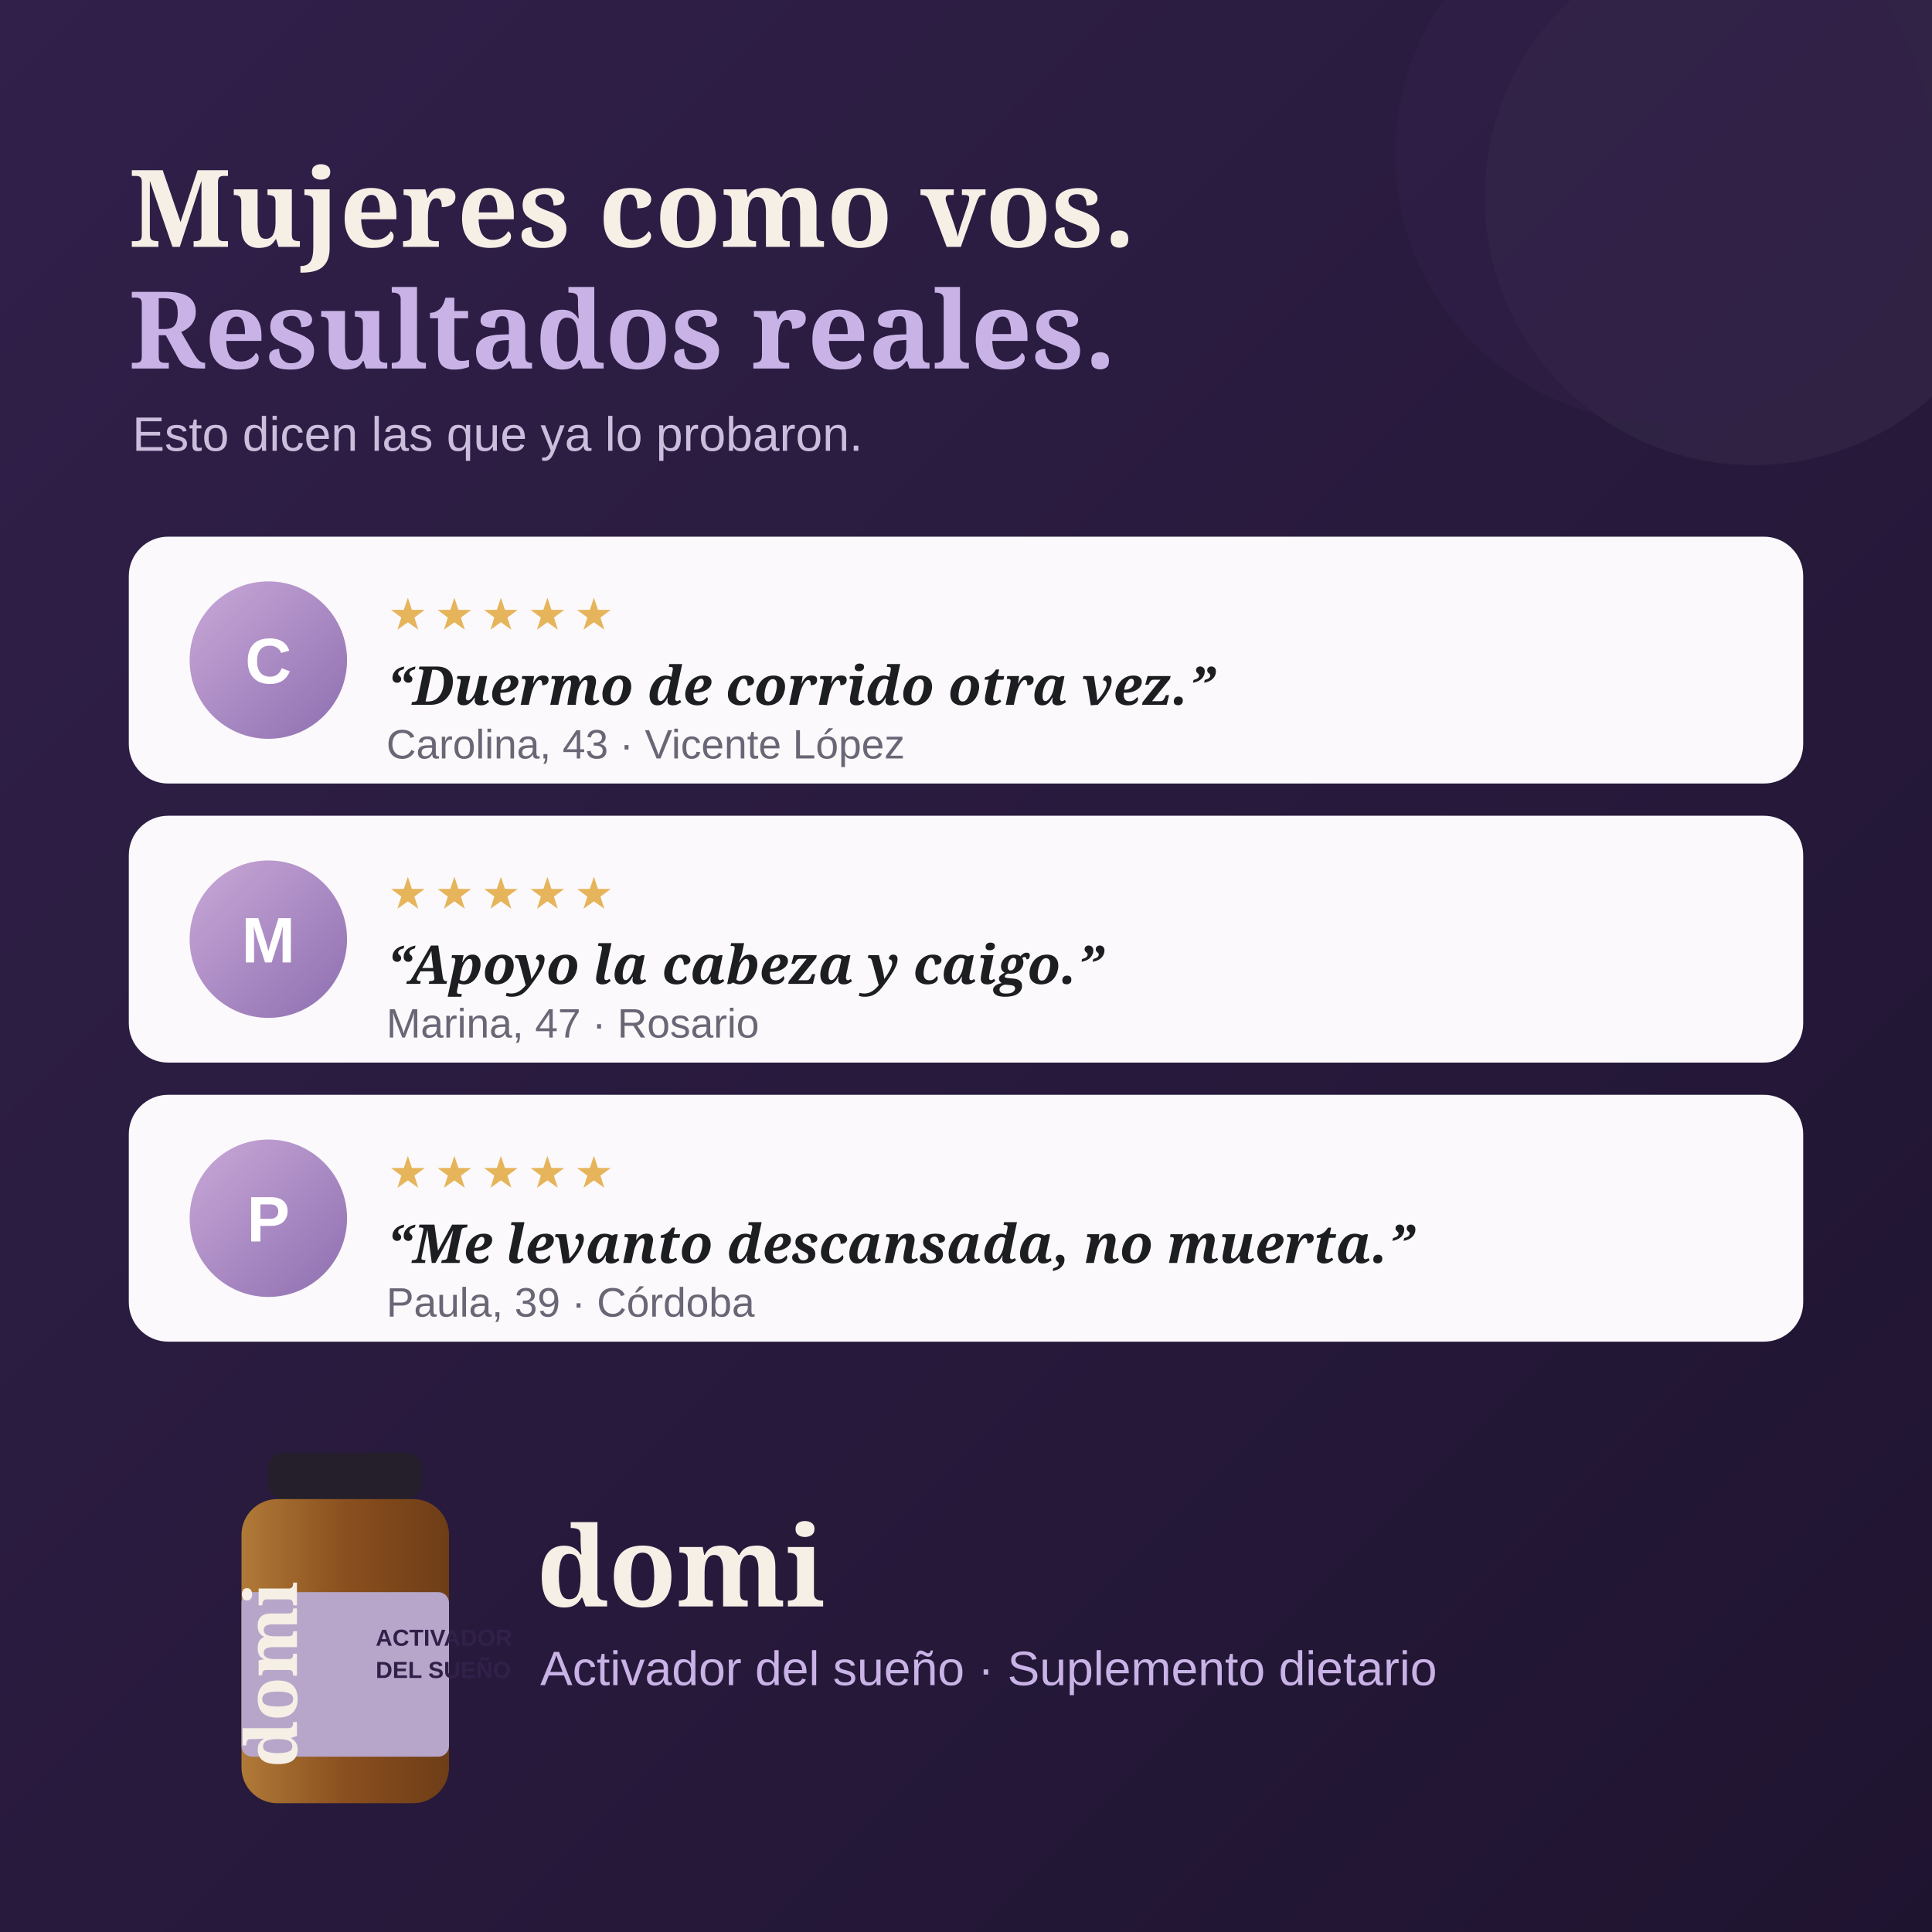
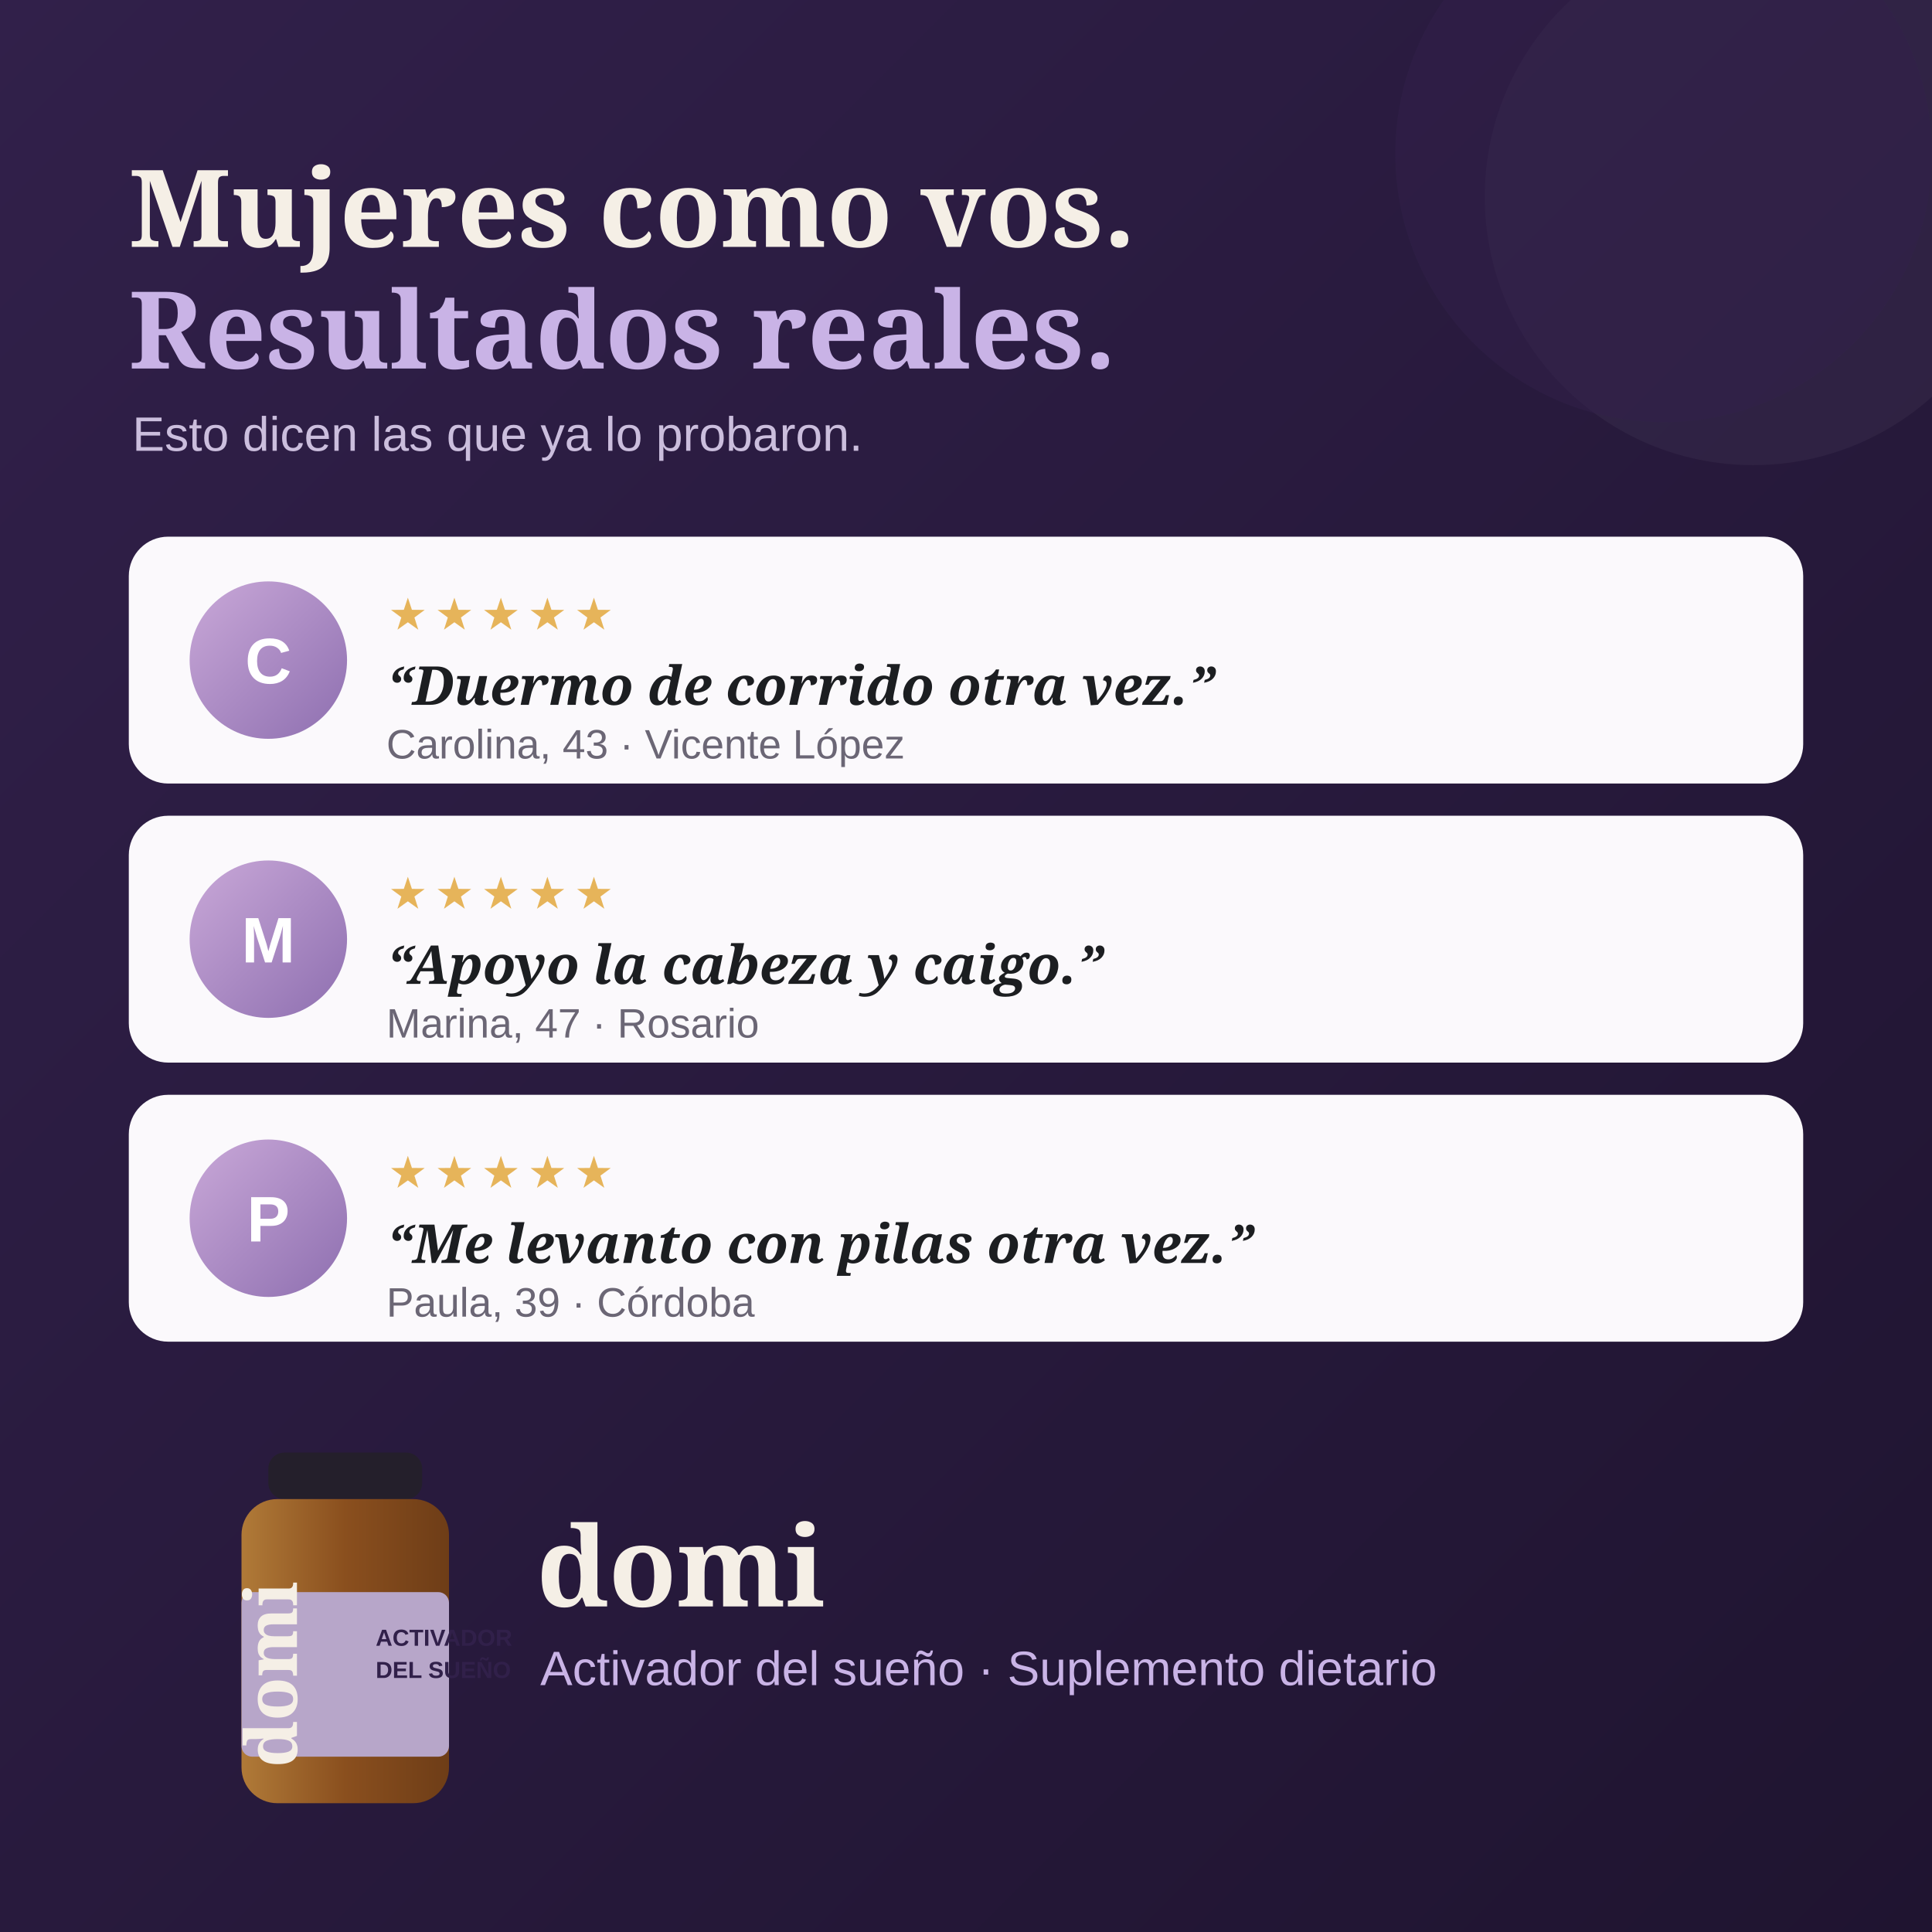
<svg xmlns="http://www.w3.org/2000/svg" width="1080" height="1080" viewBox="0 0 1080 1080">
  <defs>
    <linearGradient id="bgp" x1="0" y1="0" x2="1" y2="1">
      <stop offset="0" stop-color="#31204A" />
      <stop offset="1" stop-color="#1F1430" />
    </linearGradient>
    <linearGradient id="amber" x1="0" y1="0" x2="1" y2="0">
      <stop offset="0" stop-color="#B07A38" />
      <stop offset="0.5" stop-color="#8A4F1E" />
      <stop offset="1" stop-color="#6E3D17" />
    </linearGradient>
    <linearGradient id="av" x1="0" y1="0" x2="1" y2="1">
      <stop offset="0" stop-color="#C9A8D8" />
      <stop offset="1" stop-color="#8E6FB0" />
    </linearGradient>
    <g id="star">
      <polygon points="0,-18 4.11,-5.66 17.1,-5.56 6.66,2.16 10.58,14.56 0,7 -10.58,14.56 -6.66,2.16 -17.1,-5.56 -4.11,-5.66" fill="#E6B45A" />
    </g>
  </defs>
  <rect width="1080" height="1080" fill="url(#bgp)" />
  <circle cx="980" cy="110" r="150" fill="#FFFFFF" opacity="0.04" />
  <circle cx="930" cy="86" r="150" fill="#31204A" opacity="0.5" />
  <text x="72" y="138" font-family="Georgia,serif" font-size="60" font-weight="700" fill="#F5EFE6">Mujeres como vos.</text>
  <text x="72" y="206" font-family="Georgia,serif" font-size="60" font-weight="700" fill="#C9B3E6">Resultados reales.</text>
  <text x="74" y="252" font-family="'Helvetica Neue',Arial,sans-serif" font-size="27" fill="#CBBEDD">Esto dicen las que ya lo probaron.</text>
  <g>
    <rect x="72" y="300" width="936" height="138" rx="22" fill="#FBF9FC" />
    <circle cx="150" cy="369" r="44" fill="url(#av)" />
    <text x="150" y="382" text-anchor="middle" font-family="'Helvetica Neue',Arial,sans-serif" font-size="36" font-weight="700" fill="#FFFFFF">C</text>
    <use href="#star" transform="translate(228,344) scale(0.55)" />
    <use href="#star" transform="translate(254,344) scale(0.55)" />
    <use href="#star" transform="translate(280,344) scale(0.55)" />
    <use href="#star" transform="translate(306,344) scale(0.55)" />
    <use href="#star" transform="translate(332,344) scale(0.55)" />
    <text x="216" y="394" font-family="Georgia,serif" font-size="30" font-weight="700" font-style="italic" fill="#1C1E21">“Duermo de corrido otra vez.”</text>
    <text x="216" y="424" font-family="'Helvetica Neue',Arial,sans-serif" font-size="23" fill="#6B6675">Carolina, 43 · Vicente López</text>
  </g>
  <g>
    <rect x="72" y="456" width="936" height="138" rx="22" fill="#FBF9FC" />
    <circle cx="150" cy="525" r="44" fill="url(#av)" />
    <text x="150" y="538" text-anchor="middle" font-family="'Helvetica Neue',Arial,sans-serif" font-size="36" font-weight="700" fill="#FFFFFF">M</text>
    <use href="#star" transform="translate(228,500) scale(0.55)" />
    <use href="#star" transform="translate(254,500) scale(0.55)" />
    <use href="#star" transform="translate(280,500) scale(0.55)" />
    <use href="#star" transform="translate(306,500) scale(0.55)" />
    <use href="#star" transform="translate(332,500) scale(0.55)" />
    <text x="216" y="550" font-family="Georgia,serif" font-size="30" font-weight="700" font-style="italic" fill="#1C1E21">“Apoyo la cabeza y caigo.”</text>
    <text x="216" y="580" font-family="'Helvetica Neue',Arial,sans-serif" font-size="23" fill="#6B6675">Marina, 47 · Rosario</text>
  </g>
  <g>
    <rect x="72" y="612" width="936" height="138" rx="22" fill="#FBF9FC" />
    <circle cx="150" cy="681" r="44" fill="url(#av)" />
    <text x="150" y="694" text-anchor="middle" font-family="'Helvetica Neue',Arial,sans-serif" font-size="36" font-weight="700" fill="#FFFFFF">P</text>
    <use href="#star" transform="translate(228,656) scale(0.55)" />
    <use href="#star" transform="translate(254,656) scale(0.55)" />
    <use href="#star" transform="translate(280,656) scale(0.55)" />
    <use href="#star" transform="translate(306,656) scale(0.55)" />
    <use href="#star" transform="translate(332,656) scale(0.55)" />
-     <text x="216" y="706" font-family="Georgia,serif" font-size="30" font-weight="700" font-style="italic" fill="#1C1E21">“Me levanto descansada, no muerta.”</text>
+     <text x="216" y="706" font-family="Georgia,serif" font-size="30" font-weight="700" font-style="italic" fill="#1C1E21">“Me levanto con pilas otra vez.”</text>
    <text x="216" y="736" font-family="'Helvetica Neue',Arial,sans-serif" font-size="23" fill="#6B6675">Paula, 39 · Córdoba</text>
  </g>
  <g>
    <rect x="150" y="812" width="86" height="26" rx="9" fill="#241F2B" />
    <rect x="135" y="838" width="116" height="170" rx="20" fill="url(#amber)" />
    <rect x="135" y="890" width="116" height="92" rx="6" fill="#B7A6C9" />
    <text x="166" y="936" transform="rotate(-90 166 936)" text-anchor="middle" font-family="Georgia,serif" font-size="40" font-weight="700" fill="#F5EFE6">domi</text>
    <text x="210" y="920" font-family="'Helvetica Neue',Arial,sans-serif" font-size="13" font-weight="700" fill="#31204A">ACTIVADOR</text>
    <text x="210" y="938" font-family="'Helvetica Neue',Arial,sans-serif" font-size="13" font-weight="700" fill="#31204A">DEL SUEÑO</text>
  </g>
  <text x="300" y="898" font-family="Georgia,serif" font-size="62" font-weight="700" fill="#F5EFE6">domi</text>
  <text x="302" y="942" font-family="'Helvetica Neue',Arial,sans-serif" font-size="27" fill="#C9B3E6">Activador del sueño · Suplemento dietario</text>
</svg>
